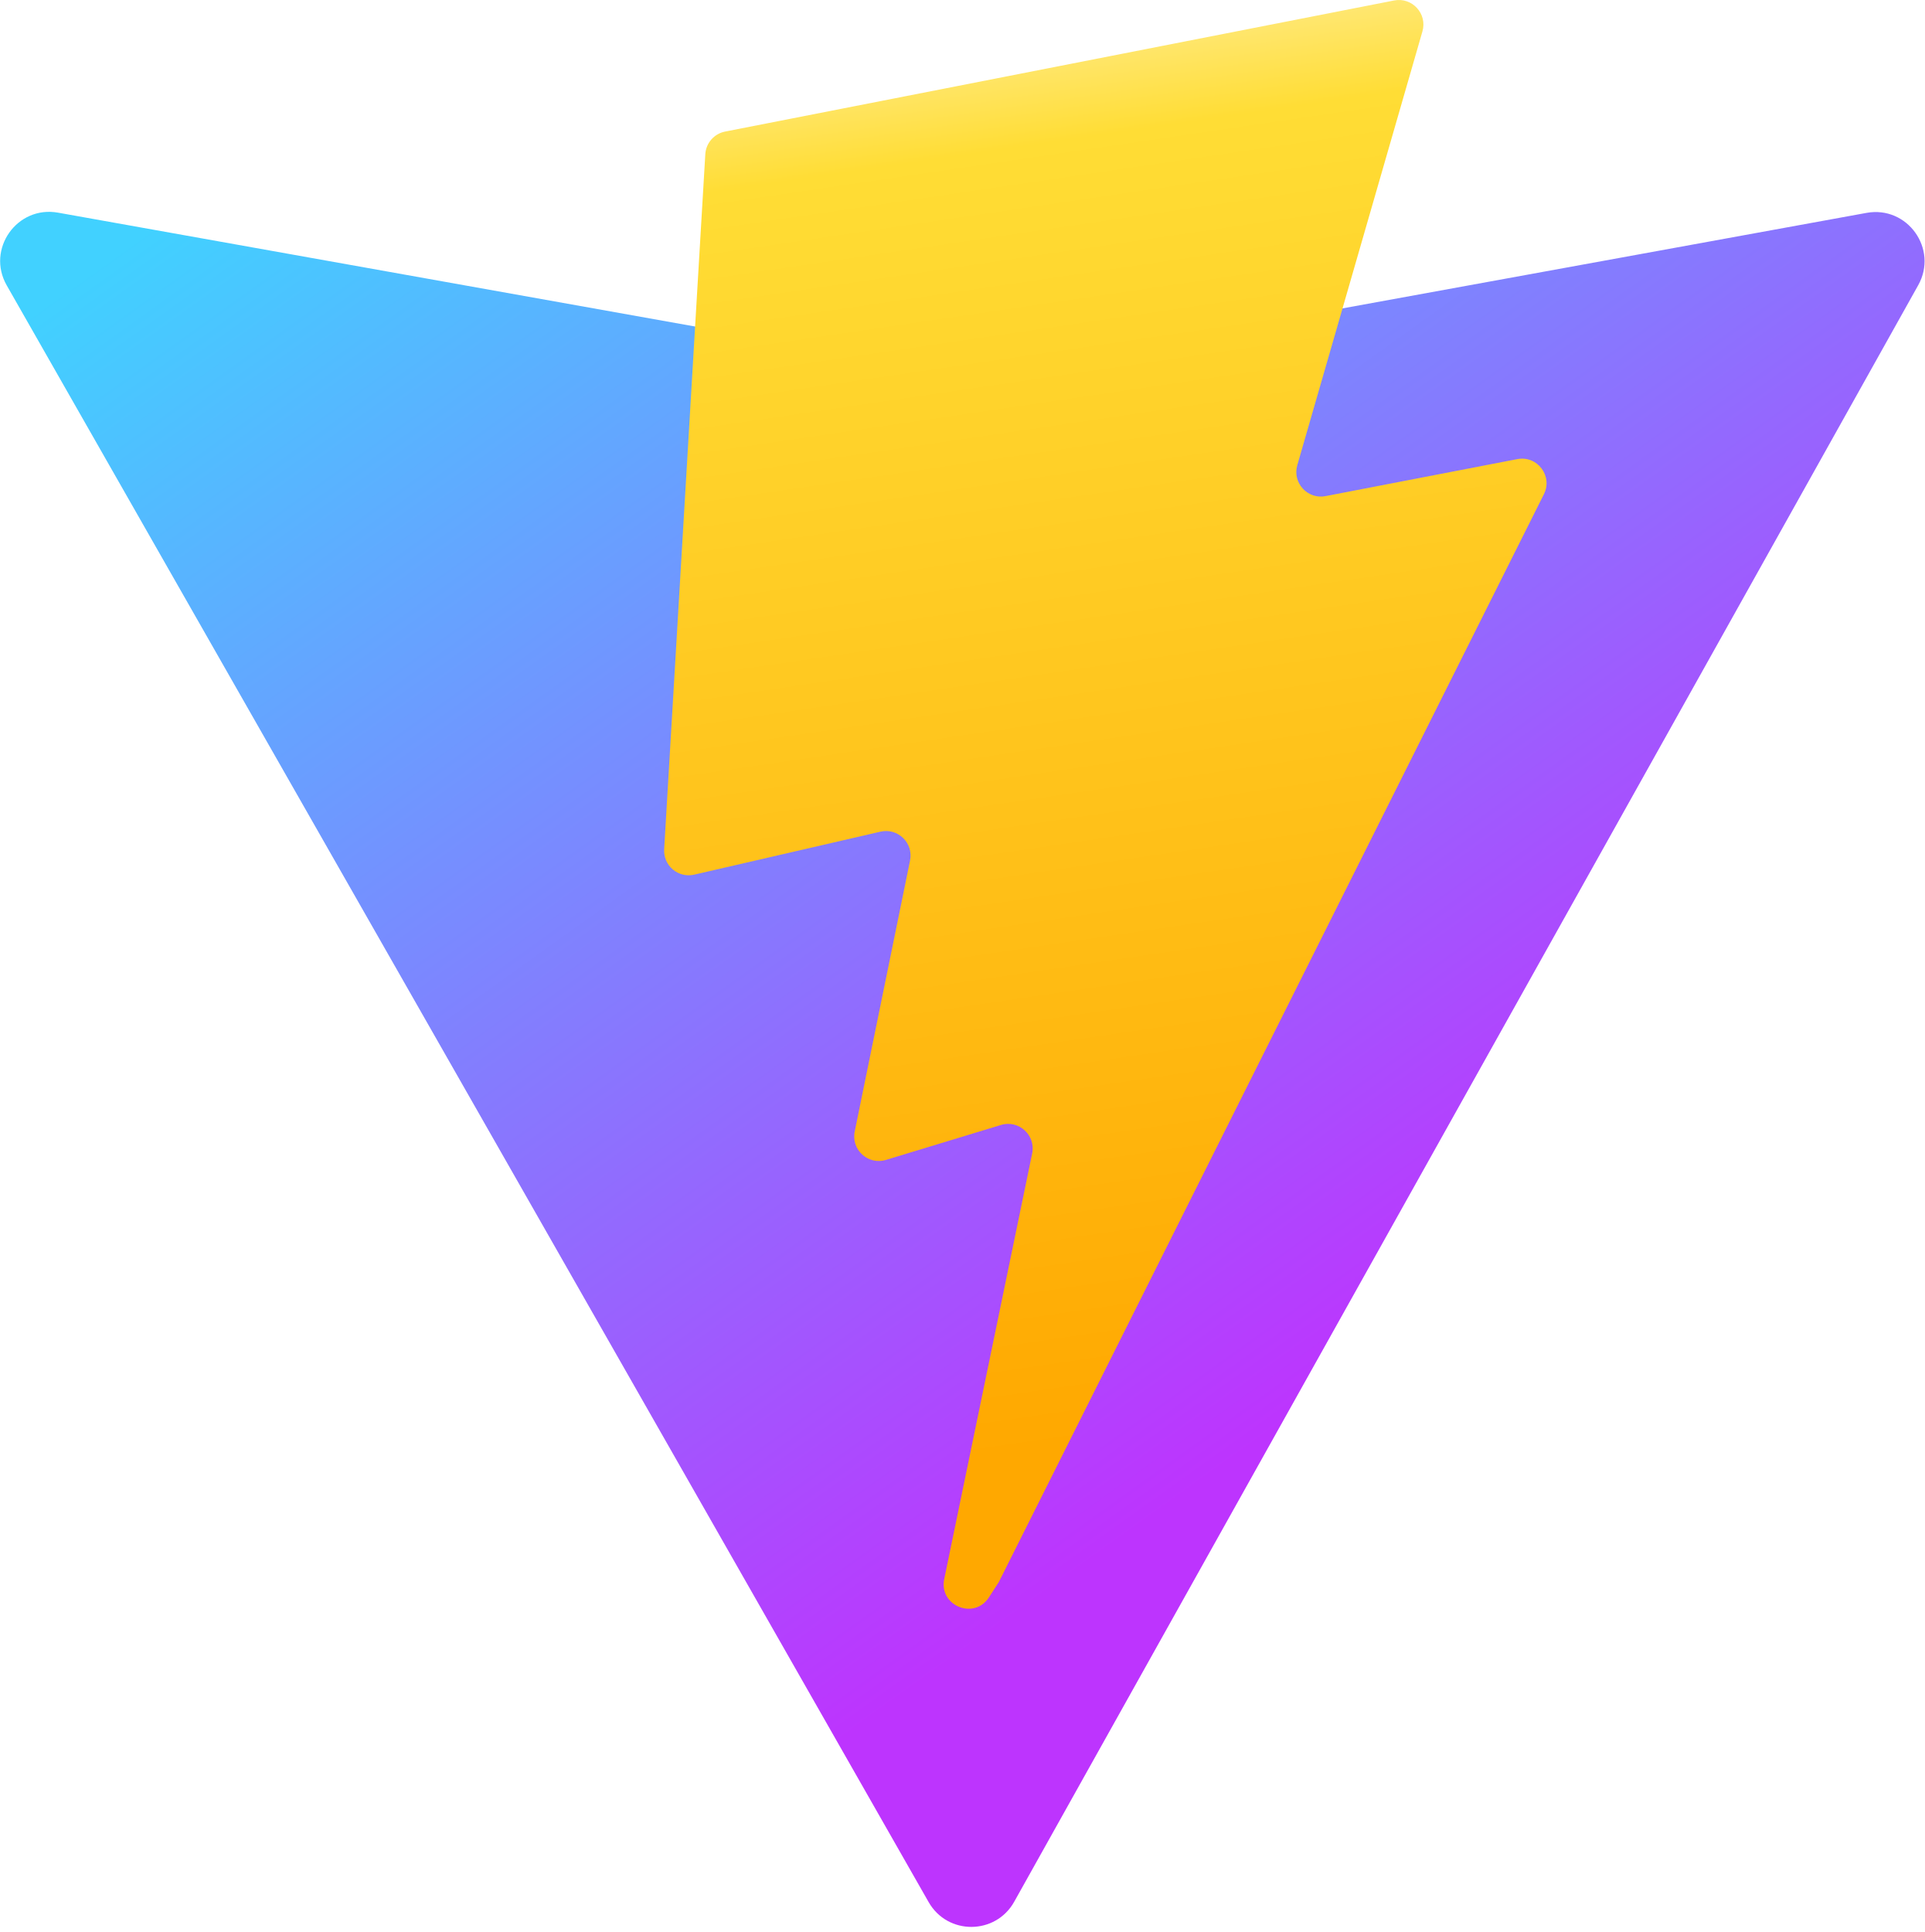
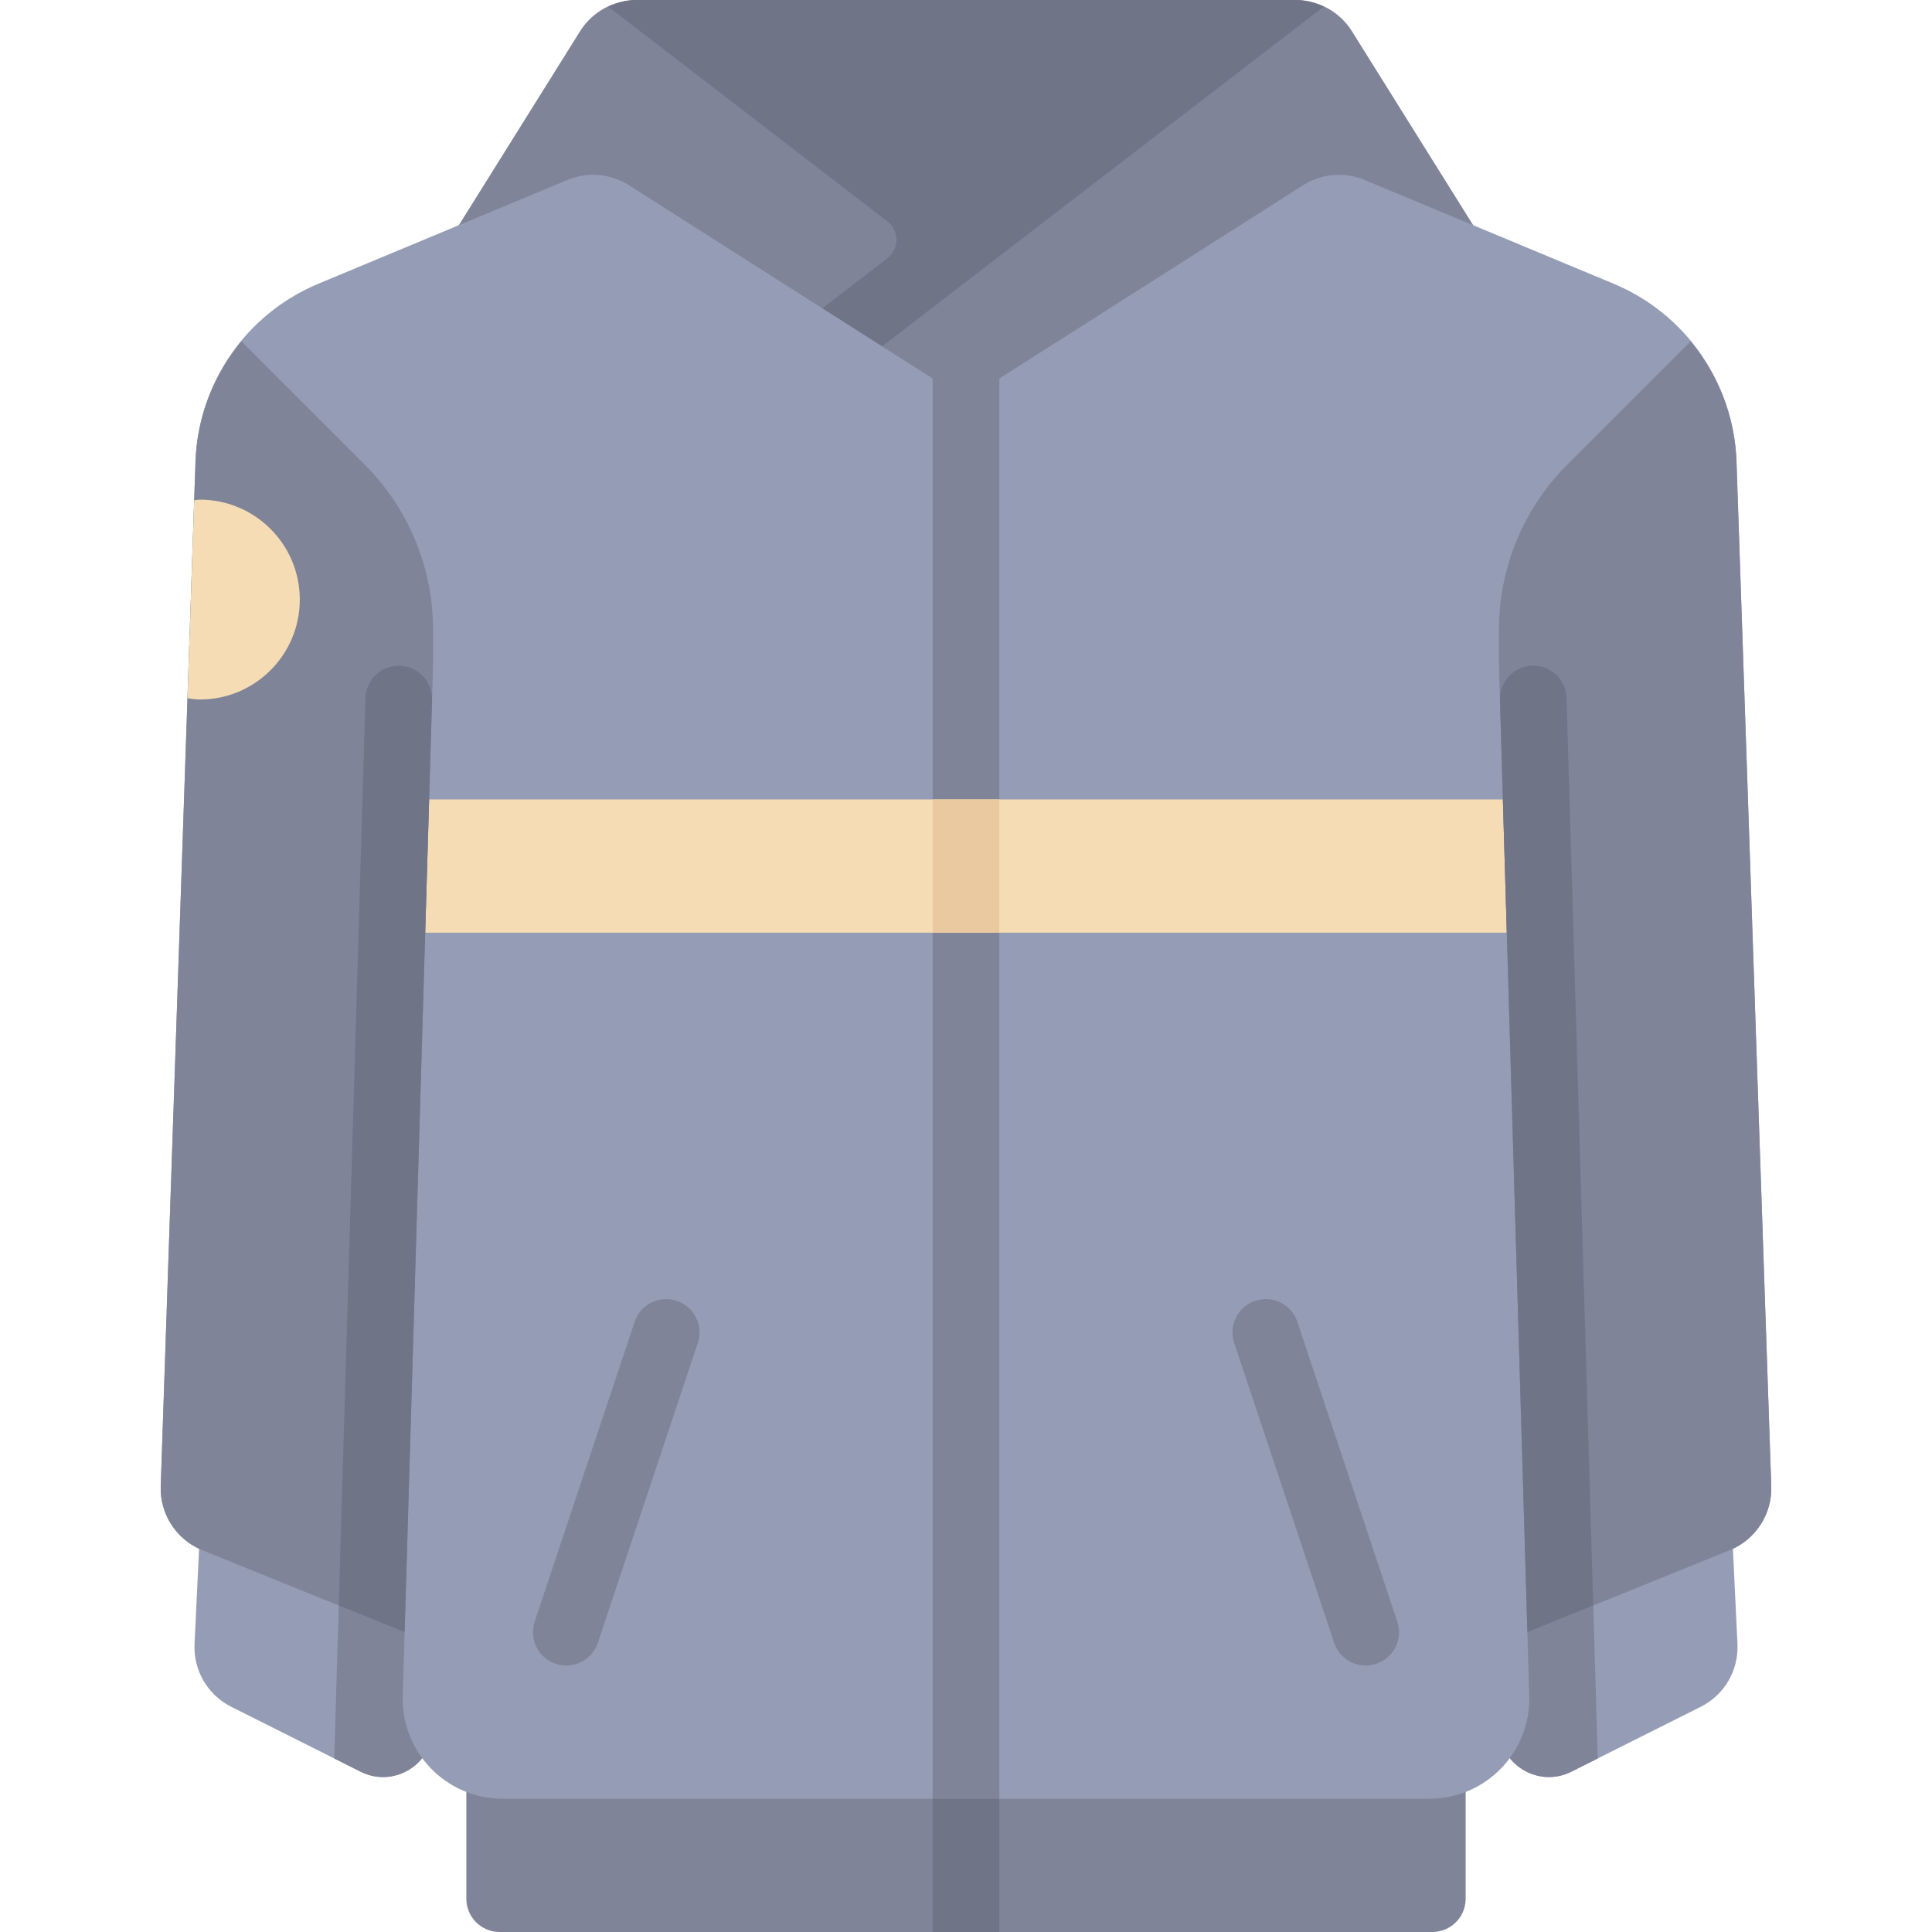
- <svg xmlns="http://www.w3.org/2000/svg" aria-hidden="true" role="img" class="iconify iconify--logos" width="31.88" height="32" preserveAspectRatio="xMidYMid meet" viewBox="0 0 256 257">
-   <defs>
-     <linearGradient id="IconifyId1813088fe1fbc01fb466" x1="-.828%" x2="57.636%" y1="7.652%" y2="78.411%">
-       <stop offset="0%" stop-color="#41D1FF" />
-       <stop offset="100%" stop-color="#BD34FE" />
-     </linearGradient>
-     <linearGradient id="IconifyId1813088fe1fbc01fb467" x1="43.376%" x2="50.316%" y1="2.242%" y2="89.03%">
-       <stop offset="0%" stop-color="#FFEA83" />
-       <stop offset="8.333%" stop-color="#FFDD35" />
-       <stop offset="100%" stop-color="#FFA800" />
-     </linearGradient>
-   </defs>
-   <path fill="url(#IconifyId1813088fe1fbc01fb466)" d="M255.153 37.938L134.897 252.976c-2.483 4.44-8.862 4.466-11.382.048L.875 37.958c-2.746-4.814 1.371-10.646 6.827-9.67l120.385 21.517a6.537 6.537 0 0 0 2.322-.004l117.867-21.483c5.438-.991 9.574 4.796 6.877 9.62Z" />
-   <path fill="url(#IconifyId1813088fe1fbc01fb467)" d="M185.432.063L96.44 17.501a3.268 3.268 0 0 0-2.634 3.014l-5.474 92.456a3.268 3.268 0 0 0 3.997 3.378l24.777-5.718c2.318-.535 4.413 1.507 3.936 3.838l-7.361 36.047c-.495 2.426 1.782 4.5 4.151 3.78l15.304-4.649c2.372-.72 4.652 1.36 4.15 3.788l-11.698 56.621c-.732 3.542 3.979 5.473 5.943 2.437l1.313-2.028l72.516-144.72c1.215-2.423-.88-5.186-3.54-4.672l-25.505 4.922c-2.396.462-4.435-1.77-3.759-4.114l16.646-57.705c.677-2.35-1.37-4.583-3.769-4.113Z" />
+ <svg xmlns="http://www.w3.org/2000/svg" version="1.1" id="Layer_1" viewBox="0 0 512 512" xml:space="preserve">
+   <path style="fill:#7F8499;" d="M123.586,467.862v35.31c0,4.875,3.953,8.828,8.828,8.828h247.172c4.875,0,8.828-3.953,8.828-8.828  v-35.31H123.586z" />
+   <path style="fill:#959CB5;" d="M397.241,406.069h61.793l1.41,29.621c0.332,6.975-3.477,13.49-9.718,16.62l-34.306,17.21  c-8.806,4.417-19.179-1.984-19.179-11.836V406.069z" />
+   <path style="fill:#7F8499;" d="M416.42,469.521c-8.806,4.417-19.179-1.985-19.179-11.836v-51.616h24.414l1.763,59.941  L416.42,469.521z" />
+   <path style="fill:#959CB5;" d="M114.759,406.069H52.966l-1.41,29.621c-0.332,6.975,3.477,13.49,9.719,16.62l34.306,17.21  c8.806,4.417,19.179-1.984,19.179-11.836v-51.616H114.759z" />
+   <g>
+     <path style="fill:#7F8499;" d="M95.58,469.521c8.806,4.417,19.179-1.985,19.179-11.836v-51.616H90.345l-1.763,59.941L95.58,469.521   z" />
+     <path style="fill:#7F8499;" d="M397.241,70.621L358.29,8.298C355.063,3.136,349.406,0,343.318,0H168.682   c-6.088,0-11.745,3.136-14.972,8.298l-38.952,62.323L256,123.586L397.241,70.621z" />
+   </g>
+   <path style="fill:#707487;" d="M350.791,1.779C348.474,0.689,345.959,0,343.318,0H168.682c-2.642,0-5.156,0.69-7.473,1.779  l73.945,56.881c3.215,2.474,3.215,7.322,0,9.795l-41.35,31.807l19.467,7.3L256,74.695l0,0L350.791,1.779z" />
+   <path style="fill:#959CB5;" d="M460.189,122.283c-0.703-20.718-13.428-39.122-32.564-47.095l-66.022-27.509  c-5.326-2.219-11.401-1.696-16.269,1.402L256,105.931l-89.334-56.85c-4.868-3.098-10.943-3.622-16.269-1.402l-66.022,27.51  c-19.135,7.974-31.861,26.377-32.564,47.095l-9.216,271.571c-0.249,7.349,4.082,14.082,10.872,16.903l53.761,21.794l-0.497,16.876  c-0.438,14.925,11.541,27.262,26.472,27.262h245.591c14.931,0,26.911-12.337,26.472-27.262l-0.495-16.876l53.761-21.794  c6.791-2.822,11.122-9.555,10.872-16.903L460.189,122.283z" />
+   <rect x="247.172" y="97.103" style="fill:#7F8499;" width="17.655" height="379.586" />
+   <polygon style="fill:#F5DCB4;" points="398.28,211.862 113.72,211.862 112.682,247.172 399.318,247.172 " />
+   <g>
+     <path style="fill:#7F8499;" d="M150.069,441.379c-0.922,0-1.863-0.147-2.793-0.457c-4.621-1.535-7.121-6.535-5.578-11.164   l26.483-79.448c1.543-4.621,6.5-7.138,11.164-5.578c4.621,1.535,7.121,6.535,5.578,11.164l-26.483,79.448   C157.207,439.043,153.768,441.379,150.069,441.379z" />
+     <path style="fill:#7F8499;" d="M361.931,441.379c-3.699,0-7.138-2.336-8.371-6.035l-26.483-79.448   c-1.543-4.629,0.957-9.63,5.578-11.164c4.655-1.56,9.63,0.957,11.164,5.578l26.483,79.448c1.543,4.629-0.957,9.63-5.578,11.164   C363.794,441.233,362.854,441.379,361.931,441.379z" />
+     <path style="fill:#7F8499;" d="M53.468,410.758l53.761,21.794l0,0l7.53-256v-9.715c0-16.388-6.51-32.106-18.099-43.694   l-32.68-32.68c-7.286,8.839-11.765,19.908-12.169,31.82l-9.216,271.571C42.346,401.203,46.677,407.936,53.468,410.758z" />
+   </g>
+   <path style="fill:#707487;" d="M105.802,176.419c-4.825-0.072-8.812,3.744-8.954,8.567l-7.073,240.49l17.454,7.075l4.577-155.637  l2.689-91.41C114.641,180.582,110.728,176.492,105.802,176.419z" />
+   <path style="fill:#7F8499;" d="M458.532,410.758l-53.761,21.794l0,0l-7.53-256v-9.715c0-16.388,6.51-32.106,18.099-43.694  l32.68-32.68c7.286,8.839,11.765,19.908,12.169,31.82l9.216,271.571C469.654,401.203,465.323,407.936,458.532,410.758z" />
+   <path style="fill:#707487;" d="M406.198,176.419c4.825-0.072,8.812,3.744,8.954,8.567l7.073,240.49l-17.454,7.075l-4.577-155.637  l-2.689-91.41C397.359,180.582,401.272,176.492,406.198,176.419z" />
+   <path style="fill:#F5DCB4;" d="M51.463,132.565l-1.781,52.483c1.088,0.136,2.158,0.331,3.284,0.331  c14.626,0,26.483-11.857,26.483-26.483c0-14.626-11.857-26.483-26.483-26.483C52.45,132.414,51.97,132.536,51.463,132.565z" />
+   <rect x="247.172" y="476.69" style="fill:#707487;" width="17.655" height="35.31" />
+   <rect x="247.172" y="211.862" style="fill:#EBC9A0;" width="17.655" height="35.31" />
</svg>
